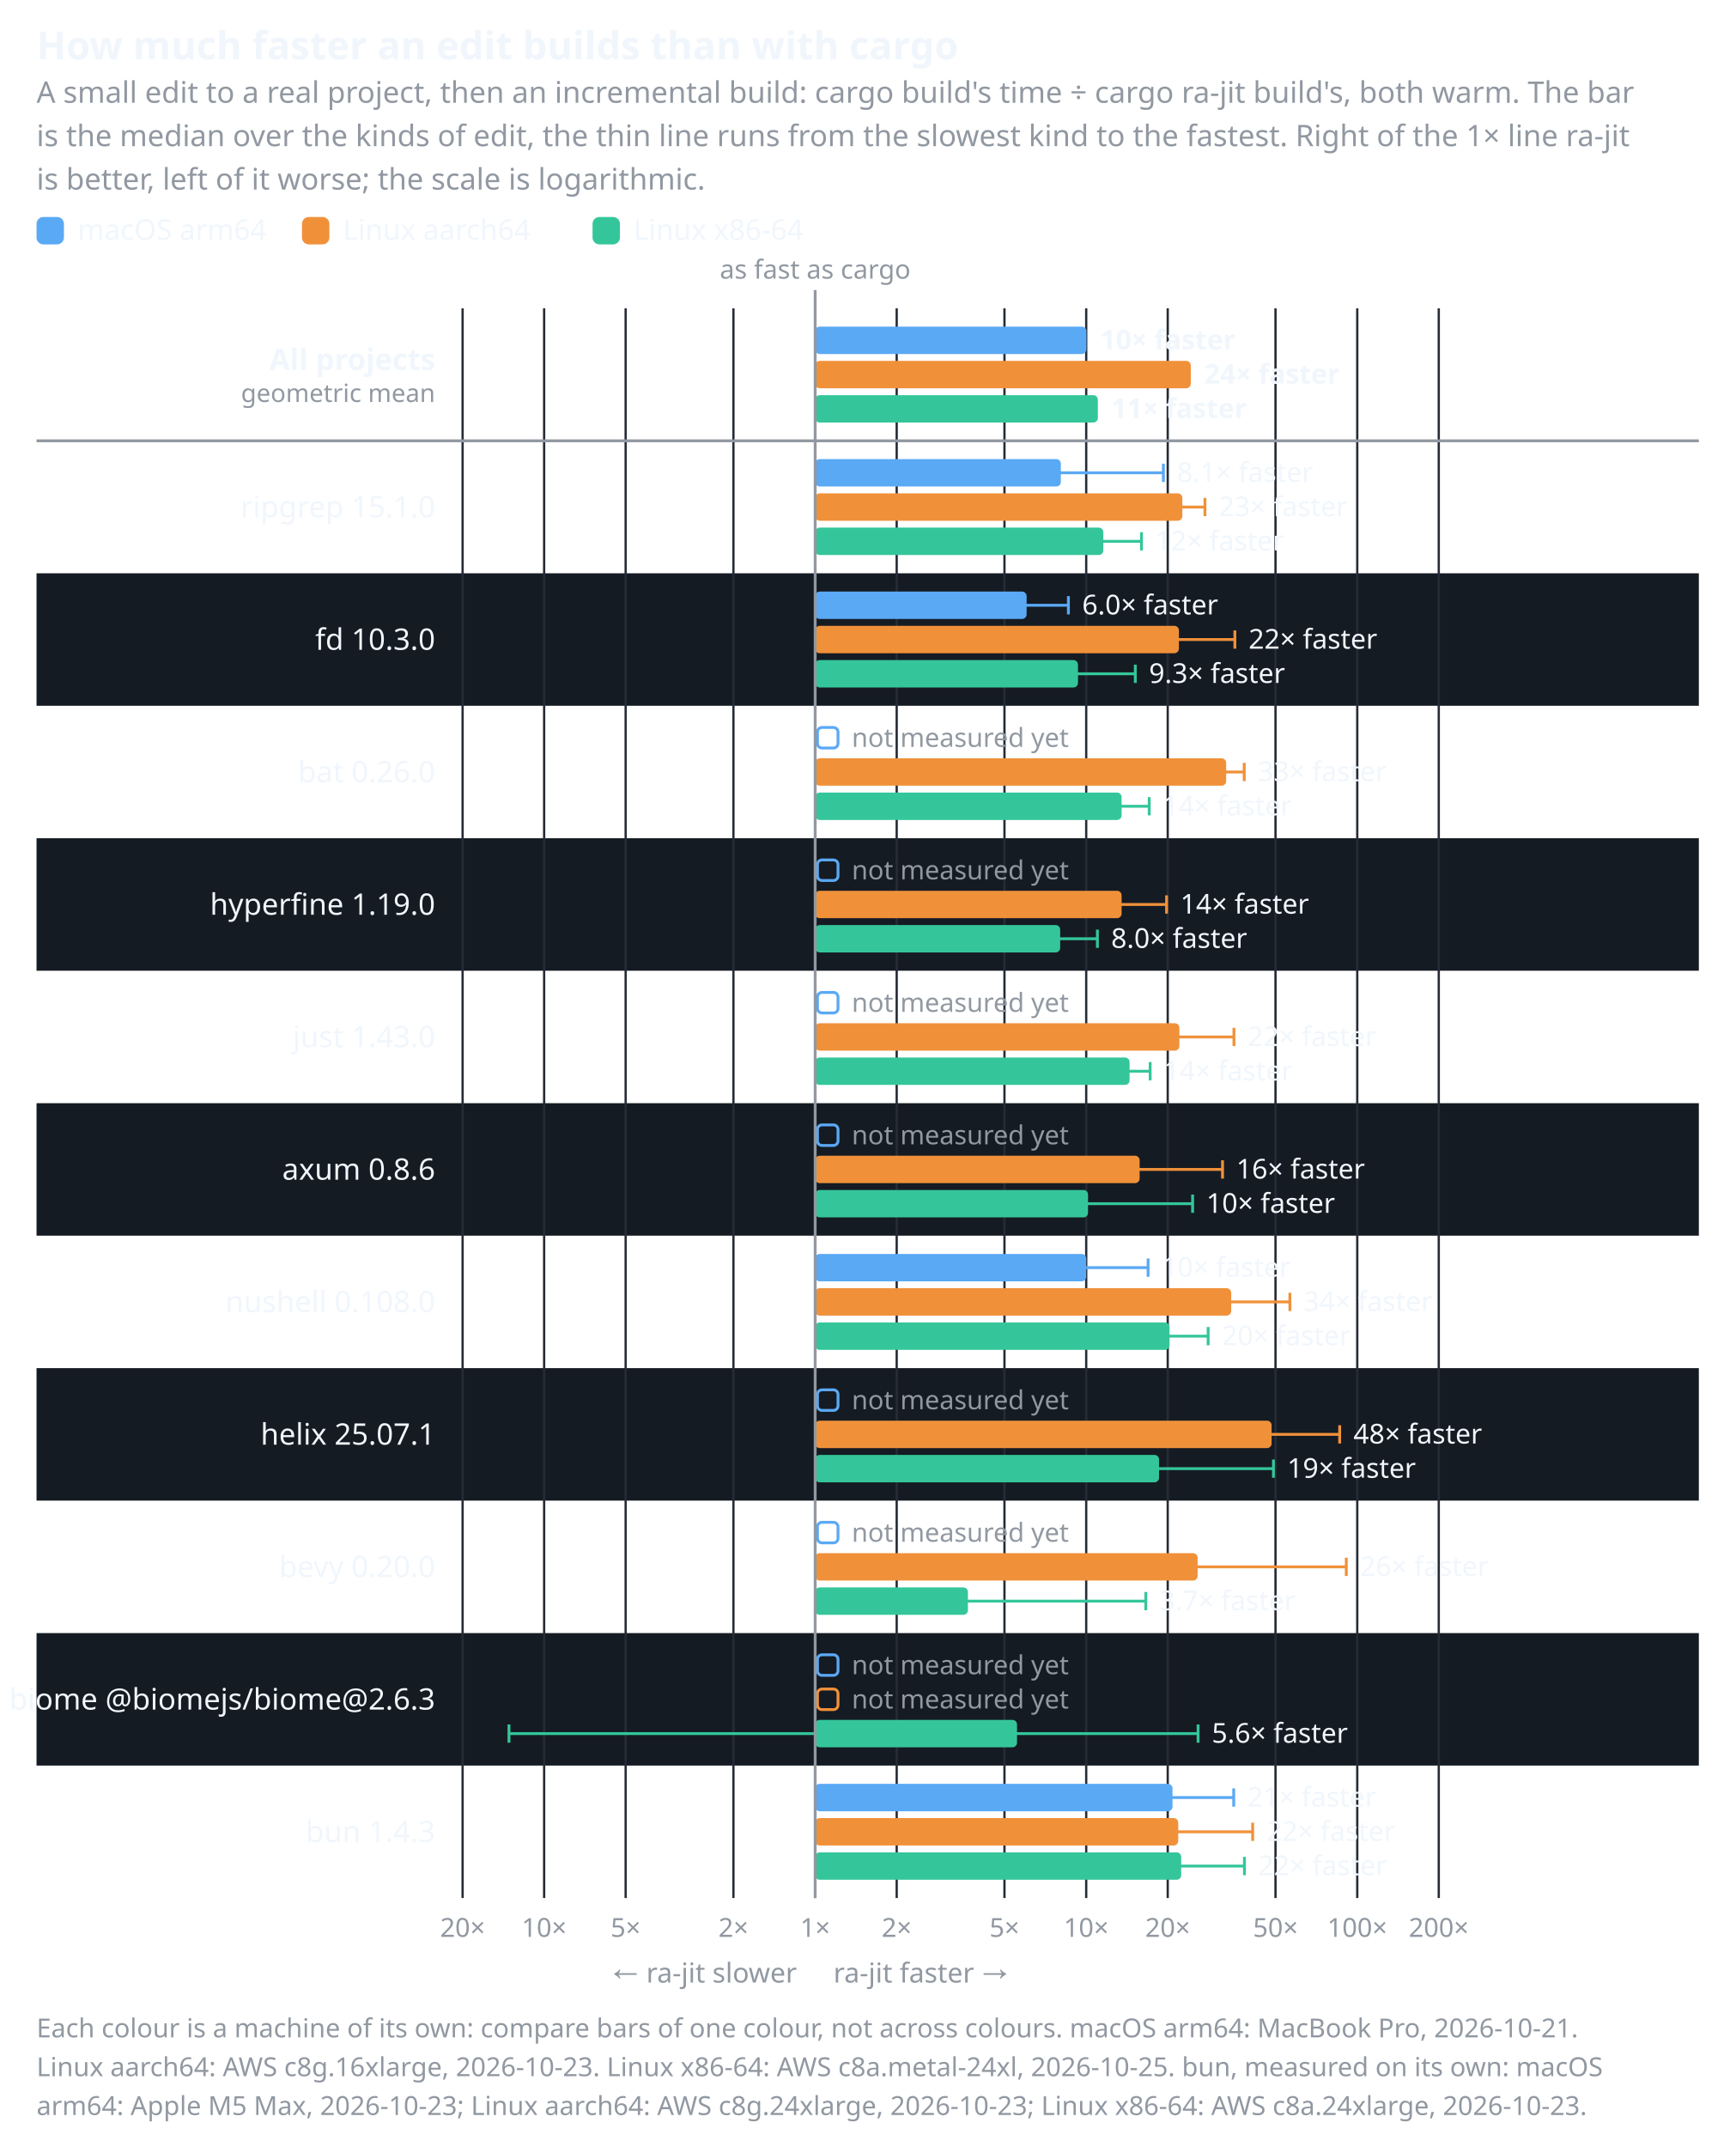
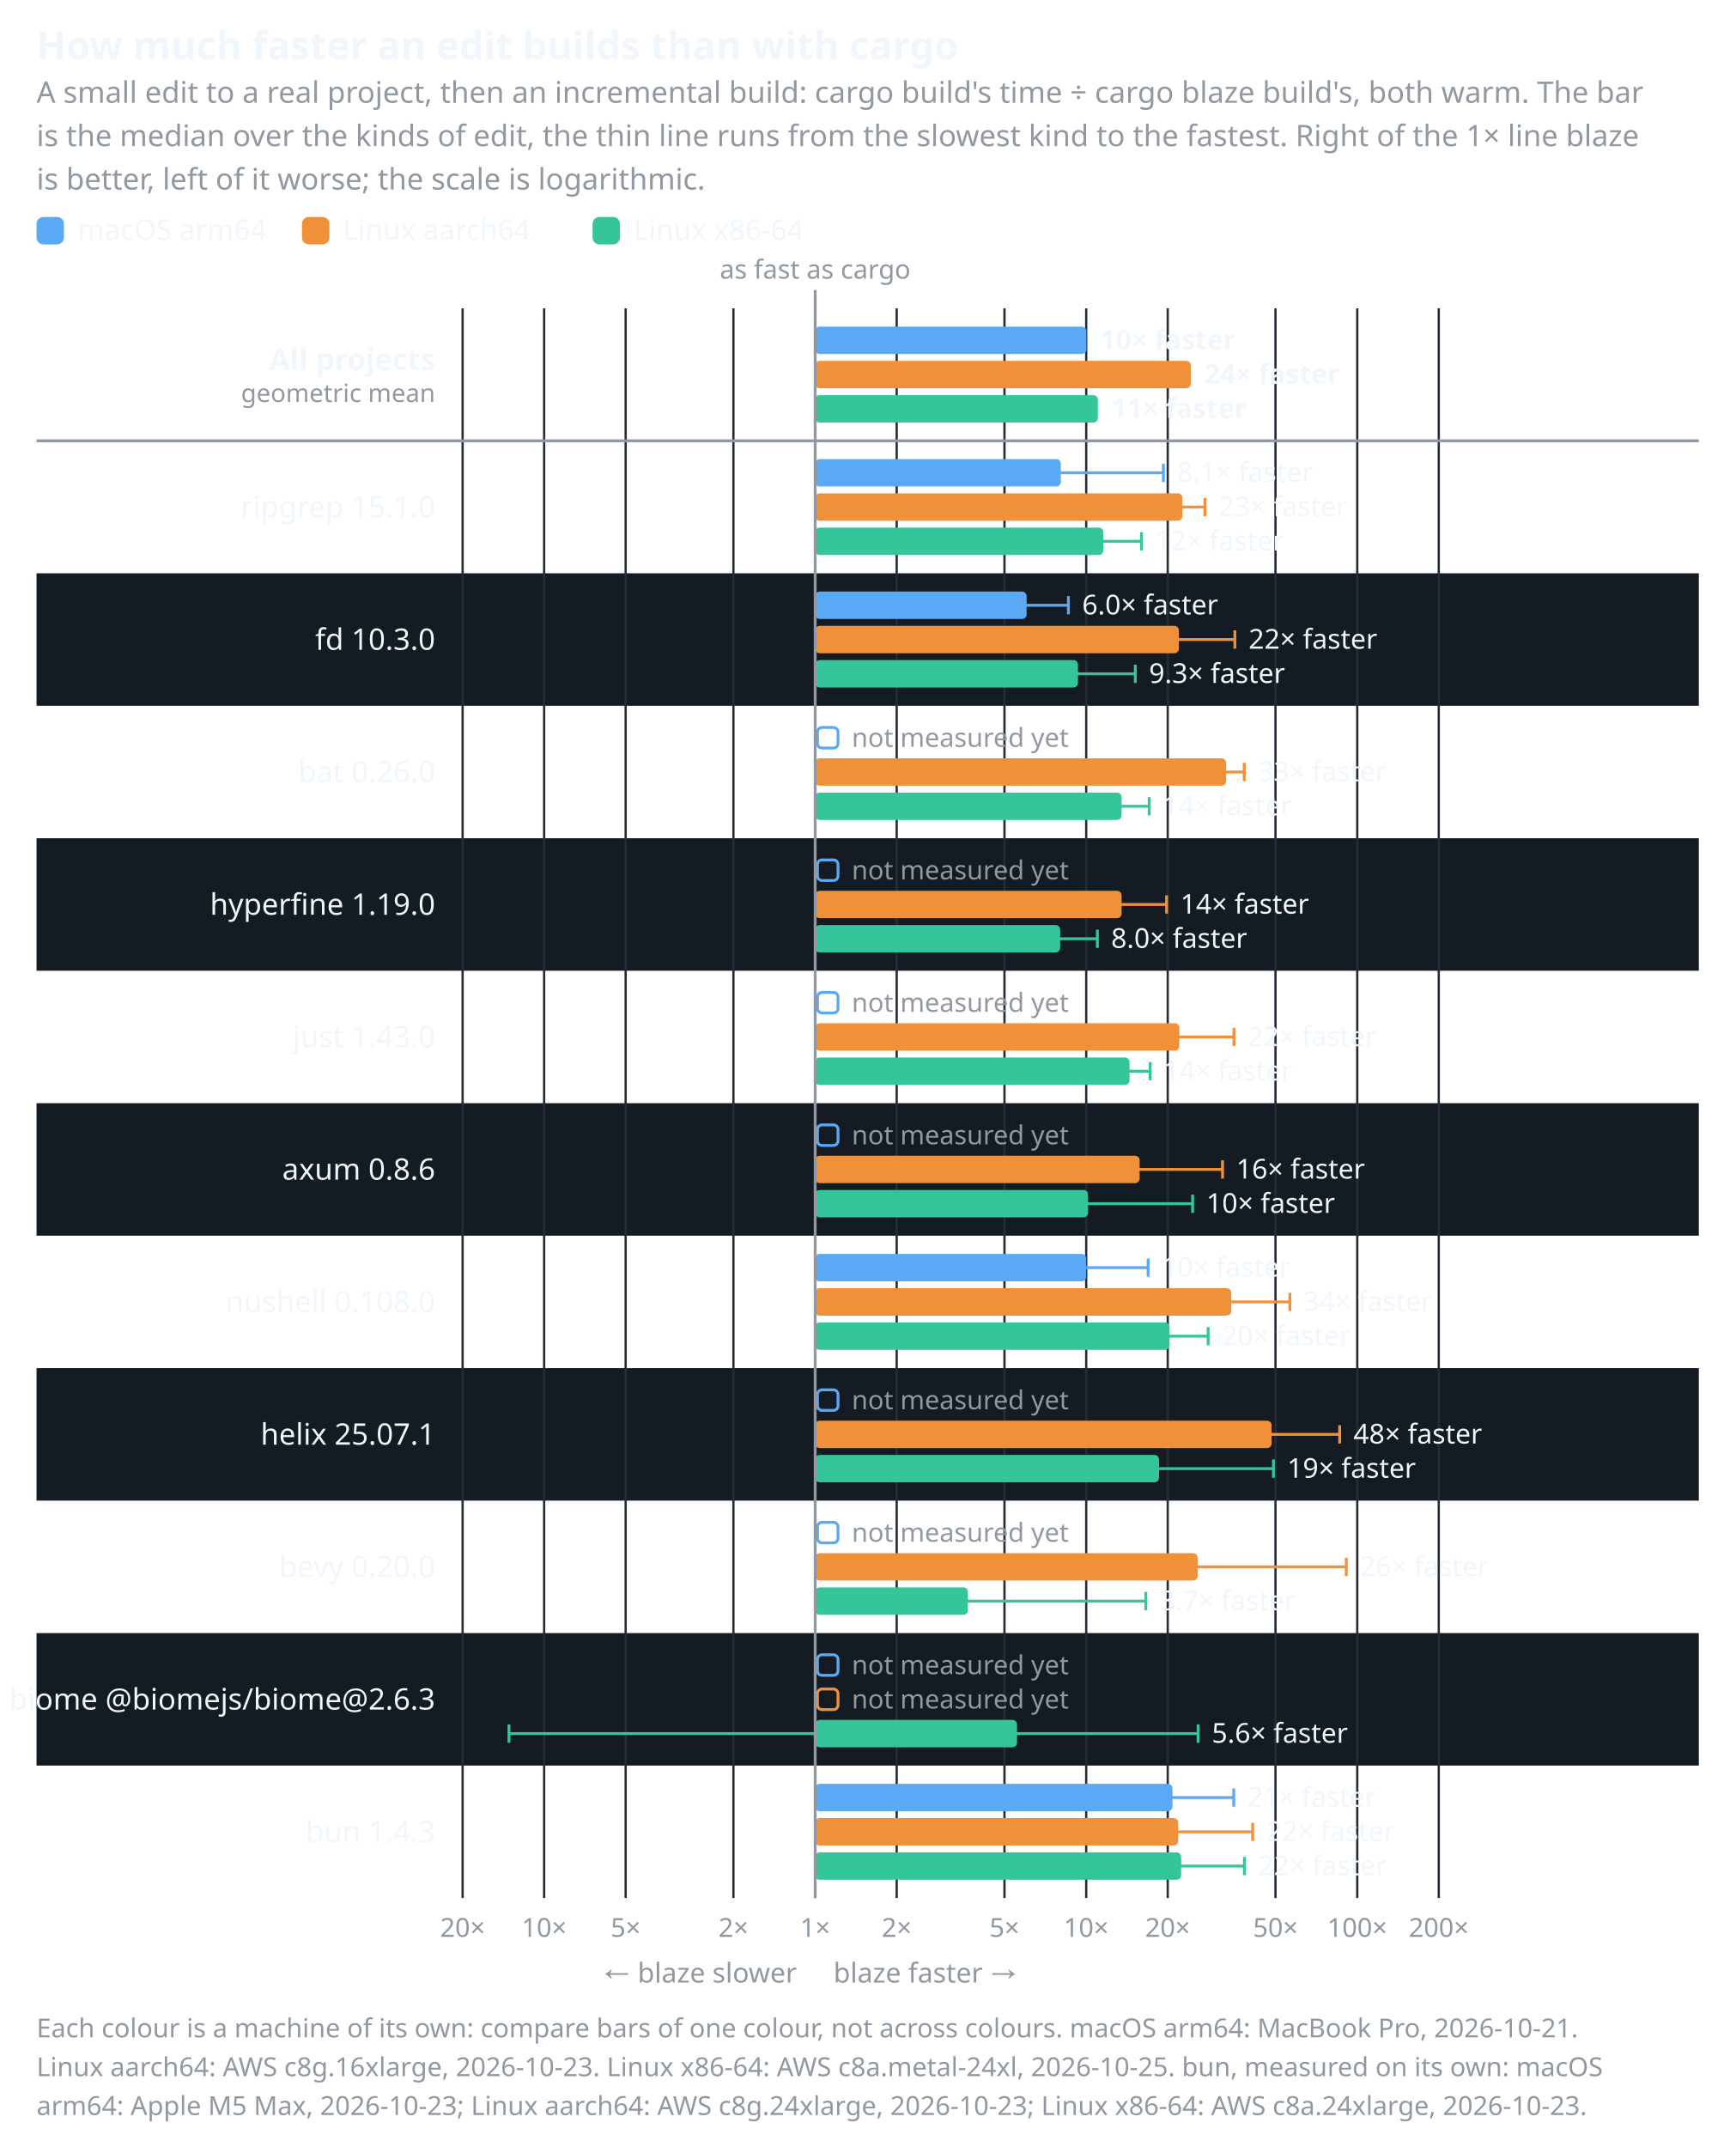
<svg xmlns="http://www.w3.org/2000/svg" width="760" height="940" viewBox="0 0 760 940" role="img" aria-label="How much faster an edit builds than with cargo">
  <style>text{font-family:-apple-system, BlinkMacSystemFont, 'Segoe UI', 'Noto Sans', Helvetica, Arial, sans-serif;fill:#f0f6fc}.d{fill:#9198a1}.b{font-weight:600}.v{font-variant-numeric:tabular-nums}.g{stroke:#262c36}.r{stroke:#9198a1;stroke-width:1.25}.z{fill:#151b23}.o{fill:none;stroke-width:1.25}.p0{fill:#5aa9f5}.w0{stroke:#5aa9f5}.p1{fill:#f0913a}.w1{stroke:#f0913a}.p2{fill:#34c69a}.w2{stroke:#34c69a}</style>
  <text x="16" y="26" font-size="17" class="b">How much faster an edit builds than with cargo</text>
-   <text x="16" y="45" font-size="13" class="d">A small edit to a real project, then an incremental build: cargo build's time ÷ cargo ra-jit build's, both warm. The bar</text>
-   <text x="16" y="64" font-size="13" class="d">is the median over the kinds of edit, the thin line runs from the slowest kind to the fastest. Right of the 1× line ra-jit</text>
+   <text x="16" y="45" font-size="13" class="d">A small edit to a real project, then an incremental build: cargo build's time ÷ cargo blaze build's, both warm. The bar</text>
+   <text x="16" y="64" font-size="13" class="d">is the median over the kinds of edit, the thin line runs from the slowest kind to the fastest. Right of the 1× line blaze</text>
  <text x="16" y="83" font-size="13" class="d">is better, left of it worse; the scale is logarithmic.</text>
  <rect x="16" y="95" width="12" height="12" rx="3" class="p0" />
  <text x="34" y="105" font-size="12.5">macOS arm64</text>
  <rect x="132.25" y="95" width="12" height="12" rx="3" class="p1" />
  <text x="150.2" y="105" font-size="12.5">Linux aarch64</text>
  <rect x="259.5" y="95" width="12" height="12" rx="3" class="p2" />
  <text x="277.5" y="105" font-size="12.5">Linux x86-64</text>
  <rect x="16" y="715" width="728" height="58" class="z" />
  <rect x="16" y="599" width="728" height="58" class="z" />
  <rect x="16" y="483" width="728" height="58" class="z" />
  <rect x="16" y="367" width="728" height="58" class="z" />
  <rect x="16" y="251" width="728" height="58" class="z" />
  <line x1="202.6" y1="135" x2="202.6" y2="831" class="g" />
  <line x1="238.3" y1="135" x2="238.3" y2="831" class="g" />
  <line x1="274" y1="135" x2="274" y2="831" class="g" />
  <line x1="321.2" y1="135" x2="321.2" y2="831" class="g" />
  <line x1="357" y1="135" x2="357" y2="831" class="g" />
  <line x1="392.7" y1="135" x2="392.7" y2="831" class="g" />
  <line x1="439.9" y1="135" x2="439.9" y2="831" class="g" />
  <line x1="475.7" y1="135" x2="475.7" y2="831" class="g" />
  <line x1="511.4" y1="135" x2="511.4" y2="831" class="g" />
  <line x1="558.6" y1="135" x2="558.6" y2="831" class="g" />
  <line x1="594.4" y1="135" x2="594.4" y2="831" class="g" />
  <line x1="630.1" y1="135" x2="630.1" y2="831" class="g" />
  <line x1="16" y1="193" x2="744" y2="193" class="r" />
  <rect x="357" y="143" width="118.8" height="12" rx="2" class="p0" />
  <rect x="357" y="158" width="164.5" height="12" rx="2" class="p1" />
  <rect x="357" y="173" width="123.8" height="12" rx="2" class="p2" />
  <rect x="357" y="201" width="107.6" height="12" rx="2" class="p0" />
  <path d="M437.1 207H509.5M437.1 203v8M509.5 203v8" class="o w0" />
  <rect x="357" y="216" width="160.8" height="12" rx="2" class="p1" />
  <path d="M490.4 222H527.7M490.4 218v8M527.7 218v8" class="o w1" />
  <rect x="357" y="231" width="126.2" height="12" rx="2" class="p2" />
  <path d="M458 237H499.9M458 233v8M499.9 233v8" class="o w2" />
  <rect x="357" y="259" width="92.6" height="12" rx="2" class="p0" />
  <path d="M446.2 265H467.9M446.2 261v8M467.9 261v8" class="o w0" />
  <rect x="357" y="274" width="159.3" height="12" rx="2" class="p1" />
  <path d="M511.9 280H540.8M511.9 276v8M540.8 276v8" class="o w1" />
  <rect x="357" y="289" width="115.1" height="12" rx="2" class="p2" />
  <path d="M468.7 295H497.2M468.7 291v8M497.2 291v8" class="o w2" />
  <rect x="358" y="318.5" width="9" height="9" rx="2" class="o w0" />
  <rect x="357" y="332" width="180" height="12" rx="2" class="p1" />
  <path d="M525 338H544.9M525 334v8M544.9 334v8" class="o w1" />
  <rect x="357" y="347" width="134.2" height="12" rx="2" class="p2" />
  <path d="M472.9 353H503.3M472.9 349v8M503.3 349v8" class="o w2" />
  <rect x="358" y="376.5" width="9" height="9" rx="2" class="o w0" />
  <rect x="357" y="390" width="134.2" height="12" rx="2" class="p1" />
  <path d="M468.3 396H510.9M468.3 392v8M510.9 392v8" class="o w1" />
  <rect x="357" y="405" width="107.3" height="12" rx="2" class="p2" />
  <path d="M445.5 411H480.6M445.5 407v8M480.6 407v8" class="o w2" />
  <rect x="358" y="434.5" width="9" height="9" rx="2" class="o w0" />
  <rect x="357" y="448" width="159.5" height="12" rx="2" class="p1" />
  <path d="M505.6 454H540.4M505.6 450v8M540.4 450v8" class="o w1" />
  <rect x="357" y="463" width="137.7" height="12" rx="2" class="p2" />
  <path d="M475.7 469H503.7M475.7 465v8M503.7 465v8" class="o w2" />
  <rect x="358" y="492.5" width="9" height="9" rx="2" class="o w0" />
  <rect x="357" y="506" width="142.1" height="12" rx="2" class="p1" />
  <path d="M498.2 512H535.4M498.2 508v8M535.4 508v8" class="o w1" />
  <rect x="357" y="521" width="119.5" height="12" rx="2" class="p2" />
  <path d="M474.8 527H522.3M474.8 523v8M522.3 523v8" class="o w2" />
  <rect x="357" y="549" width="118.7" height="12" rx="2" class="p0" />
  <path d="M428.3 555H502.8M428.3 551v8M502.8 551v8" class="o w0" />
  <rect x="357" y="564" width="182.2" height="12" rx="2" class="p1" />
  <path d="M516.1 570H564.9M516.1 566v8M564.9 566v8" class="o w1" />
  <rect x="357" y="579" width="155.2" height="12" rx="2" class="p2" />
  <path d="M442.4 585H529.1M442.4 581v8M529.1 581v8" class="o w2" />
  <rect x="358" y="608.5" width="9" height="9" rx="2" class="o w0" />
  <rect x="357" y="622" width="199.9" height="12" rx="2" class="p1" />
  <path d="M529.5 628H586.7M529.5 624v8M586.7 624v8" class="o w1" />
  <rect x="357" y="637" width="150.6" height="12" rx="2" class="p2" />
  <path d="M488.8 643H557.7M488.8 639v8M557.7 639v8" class="o w2" />
  <rect x="358" y="666.5" width="9" height="9" rx="2" class="o w0" />
  <rect x="357" y="680" width="167.5" height="12" rx="2" class="p1" />
  <path d="M521.2 686H589.6M521.2 682v8M589.6 682v8" class="o w1" />
  <rect x="357" y="695" width="66.9" height="12" rx="2" class="p2" />
  <path d="M419.5 701H501.8M419.5 697v8M501.8 697v8" class="o w2" />
  <rect x="358" y="724.5" width="9" height="9" rx="2" class="o w0" />
  <rect x="358" y="739.5" width="9" height="9" rx="2" class="o w1" />
  <rect x="357" y="753" width="88.4" height="12" rx="2" class="p2" />
  <path d="M222.9 759H524.7M222.9 755v8M524.7 755v8" class="o w2" />
  <rect x="357" y="781" width="156.5" height="12" rx="2" class="p0" />
  <path d="M469.2 787H540.3M469.2 783v8M540.3 783v8" class="o w0" />
  <rect x="357" y="796" width="159" height="12" rx="2" class="p1" />
  <path d="M502.9 802H548.6M502.9 798v8M548.6 798v8" class="o w1" />
  <rect x="357" y="811" width="160.3" height="12" rx="2" class="p2" />
  <path d="M501.7 817H545M501.7 813v8M545 813v8" class="o w2" />
  <line x1="357" y1="127" x2="357" y2="831" class="r" />
  <text x="202.6" y="848" font-size="11.5" text-anchor="middle" class="d v">20×</text>
  <text x="238.3" y="848" font-size="11.5" text-anchor="middle" class="d v">10×</text>
  <text x="274" y="848" font-size="11.5" text-anchor="middle" class="d v">5×</text>
  <text x="321.2" y="848" font-size="11.5" text-anchor="middle" class="d v">2×</text>
  <text x="357" y="848" font-size="11.5" text-anchor="middle" class="d v">1×</text>
  <text x="392.7" y="848" font-size="11.5" text-anchor="middle" class="d v">2×</text>
  <text x="439.9" y="848" font-size="11.5" text-anchor="middle" class="d v">5×</text>
  <text x="475.7" y="848" font-size="11.5" text-anchor="middle" class="d v">10×</text>
  <text x="511.4" y="848" font-size="11.5" text-anchor="middle" class="d v">20×</text>
  <text x="558.6" y="848" font-size="11.5" text-anchor="middle" class="d v">50×</text>
  <text x="594.4" y="848" font-size="11.5" text-anchor="middle" class="d v">100×</text>
  <text x="630.1" y="848" font-size="11.5" text-anchor="middle" class="d v">200×</text>
  <text x="190.6" y="162" font-size="13" text-anchor="end" class="b">All projects</text>
  <text x="190.6" y="176" font-size="11" text-anchor="end" class="d">geometric mean</text>
  <text x="481.8" y="153" font-size="12" class="v b">10× faster</text>
  <text x="527.4" y="168" font-size="12" class="v b">24× faster</text>
  <text x="486.7" y="183" font-size="12" class="v b">11× faster</text>
  <text x="190.6" y="226.5" font-size="13" text-anchor="end">ripgrep 15.1.0</text>
  <text x="515.5" y="211" font-size="12" class="v">8.1× faster</text>
  <text x="533.7" y="226" font-size="12" class="v">23× faster</text>
  <text x="505.9" y="241" font-size="12" class="v">12× faster</text>
  <text x="190.6" y="284.5" font-size="13" text-anchor="end">fd 10.3.0</text>
  <text x="473.9" y="269" font-size="12" class="v">6.0× faster</text>
  <text x="546.8" y="284" font-size="12" class="v">22× faster</text>
  <text x="503.2" y="299" font-size="12" class="v">9.3× faster</text>
  <text x="190.6" y="342.5" font-size="13" text-anchor="end">bat 0.26.0</text>
  <text x="373" y="327" font-size="11.5" class="d">not measured yet</text>
  <text x="550.9" y="342" font-size="12" class="v">33× faster</text>
  <text x="509.3" y="357" font-size="12" class="v">14× faster</text>
  <text x="190.6" y="400.5" font-size="13" text-anchor="end">hyperfine 1.19.0</text>
  <text x="373" y="385" font-size="11.5" class="d">not measured yet</text>
  <text x="516.9" y="400" font-size="12" class="v">14× faster</text>
  <text x="486.6" y="415" font-size="12" class="v">8.0× faster</text>
  <text x="190.6" y="458.5" font-size="13" text-anchor="end">just 1.43.0</text>
  <text x="373" y="443" font-size="11.5" class="d">not measured yet</text>
  <text x="546.4" y="458" font-size="12" class="v">22× faster</text>
  <text x="509.7" y="473" font-size="12" class="v">14× faster</text>
  <text x="190.6" y="516.5" font-size="13" text-anchor="end">axum 0.8.6</text>
  <text x="373" y="501" font-size="11.5" class="d">not measured yet</text>
  <text x="541.4" y="516" font-size="12" class="v">16× faster</text>
  <text x="528.3" y="531" font-size="12" class="v">10× faster</text>
  <text x="190.6" y="574.5" font-size="13" text-anchor="end">nushell 0.108.0</text>
  <text x="508.8" y="559" font-size="12" class="v">10× faster</text>
  <text x="570.9" y="574" font-size="12" class="v">34× faster</text>
  <text x="535.1" y="589" font-size="12" class="v">20× faster</text>
  <text x="190.6" y="632.5" font-size="13" text-anchor="end">helix 25.07.1</text>
  <text x="373" y="617" font-size="11.5" class="d">not measured yet</text>
  <text x="592.7" y="632" font-size="12" class="v">48× faster</text>
  <text x="563.7" y="647" font-size="12" class="v">19× faster</text>
  <text x="190.6" y="690.5" font-size="13" text-anchor="end">bevy 0.20.0</text>
  <text x="373" y="675" font-size="11.5" class="d">not measured yet</text>
  <text x="595.6" y="690" font-size="12" class="v">26× faster</text>
  <text x="507.8" y="705" font-size="12" class="v">3.7× faster</text>
  <text x="190.6" y="748.5" font-size="13" text-anchor="end">biome @biomejs/biome@2.6.3</text>
  <text x="373" y="733" font-size="11.5" class="d">not measured yet</text>
  <text x="373" y="748" font-size="11.5" class="d">not measured yet</text>
  <text x="530.7" y="763" font-size="12" class="v">5.6× faster</text>
  <text x="190.6" y="806.5" font-size="13" text-anchor="end">bun 1.4.3</text>
  <text x="546.3" y="791" font-size="12" class="v">21× faster</text>
  <text x="554.6" y="806" font-size="12" class="v">22× faster</text>
  <text x="551" y="821" font-size="12" class="v">22× faster</text>
  <text x="357" y="122" font-size="11.5" text-anchor="middle" class="d">as fast as cargo</text>
-   <text x="349" y="868" font-size="12" text-anchor="end" class="d">← ra-jit slower</text>
-   <text x="365" y="868" font-size="12" class="d">ra-jit faster →</text>
+   <text x="349" y="868" font-size="12" text-anchor="end" class="d">← blaze slower</text>
+   <text x="365" y="868" font-size="12" class="d">blaze faster →</text>
  <text x="16" y="892" font-size="11.5" class="d">Each colour is a machine of its own: compare bars of one colour, not across colours. macOS arm64: MacBook Pro, 2026-10-21.</text>
  <text x="16" y="909" font-size="11.5" class="d">Linux aarch64: AWS c8g.16xlarge, 2026-10-23. Linux x86-64: AWS c8a.metal-24xl, 2026-10-25. bun, measured on its own: macOS</text>
  <text x="16" y="926" font-size="11.5" class="d">arm64: Apple M5 Max, 2026-10-23; Linux aarch64: AWS c8g.24xlarge, 2026-10-23; Linux x86-64: AWS c8a.24xlarge, 2026-10-23.</text>
</svg>
